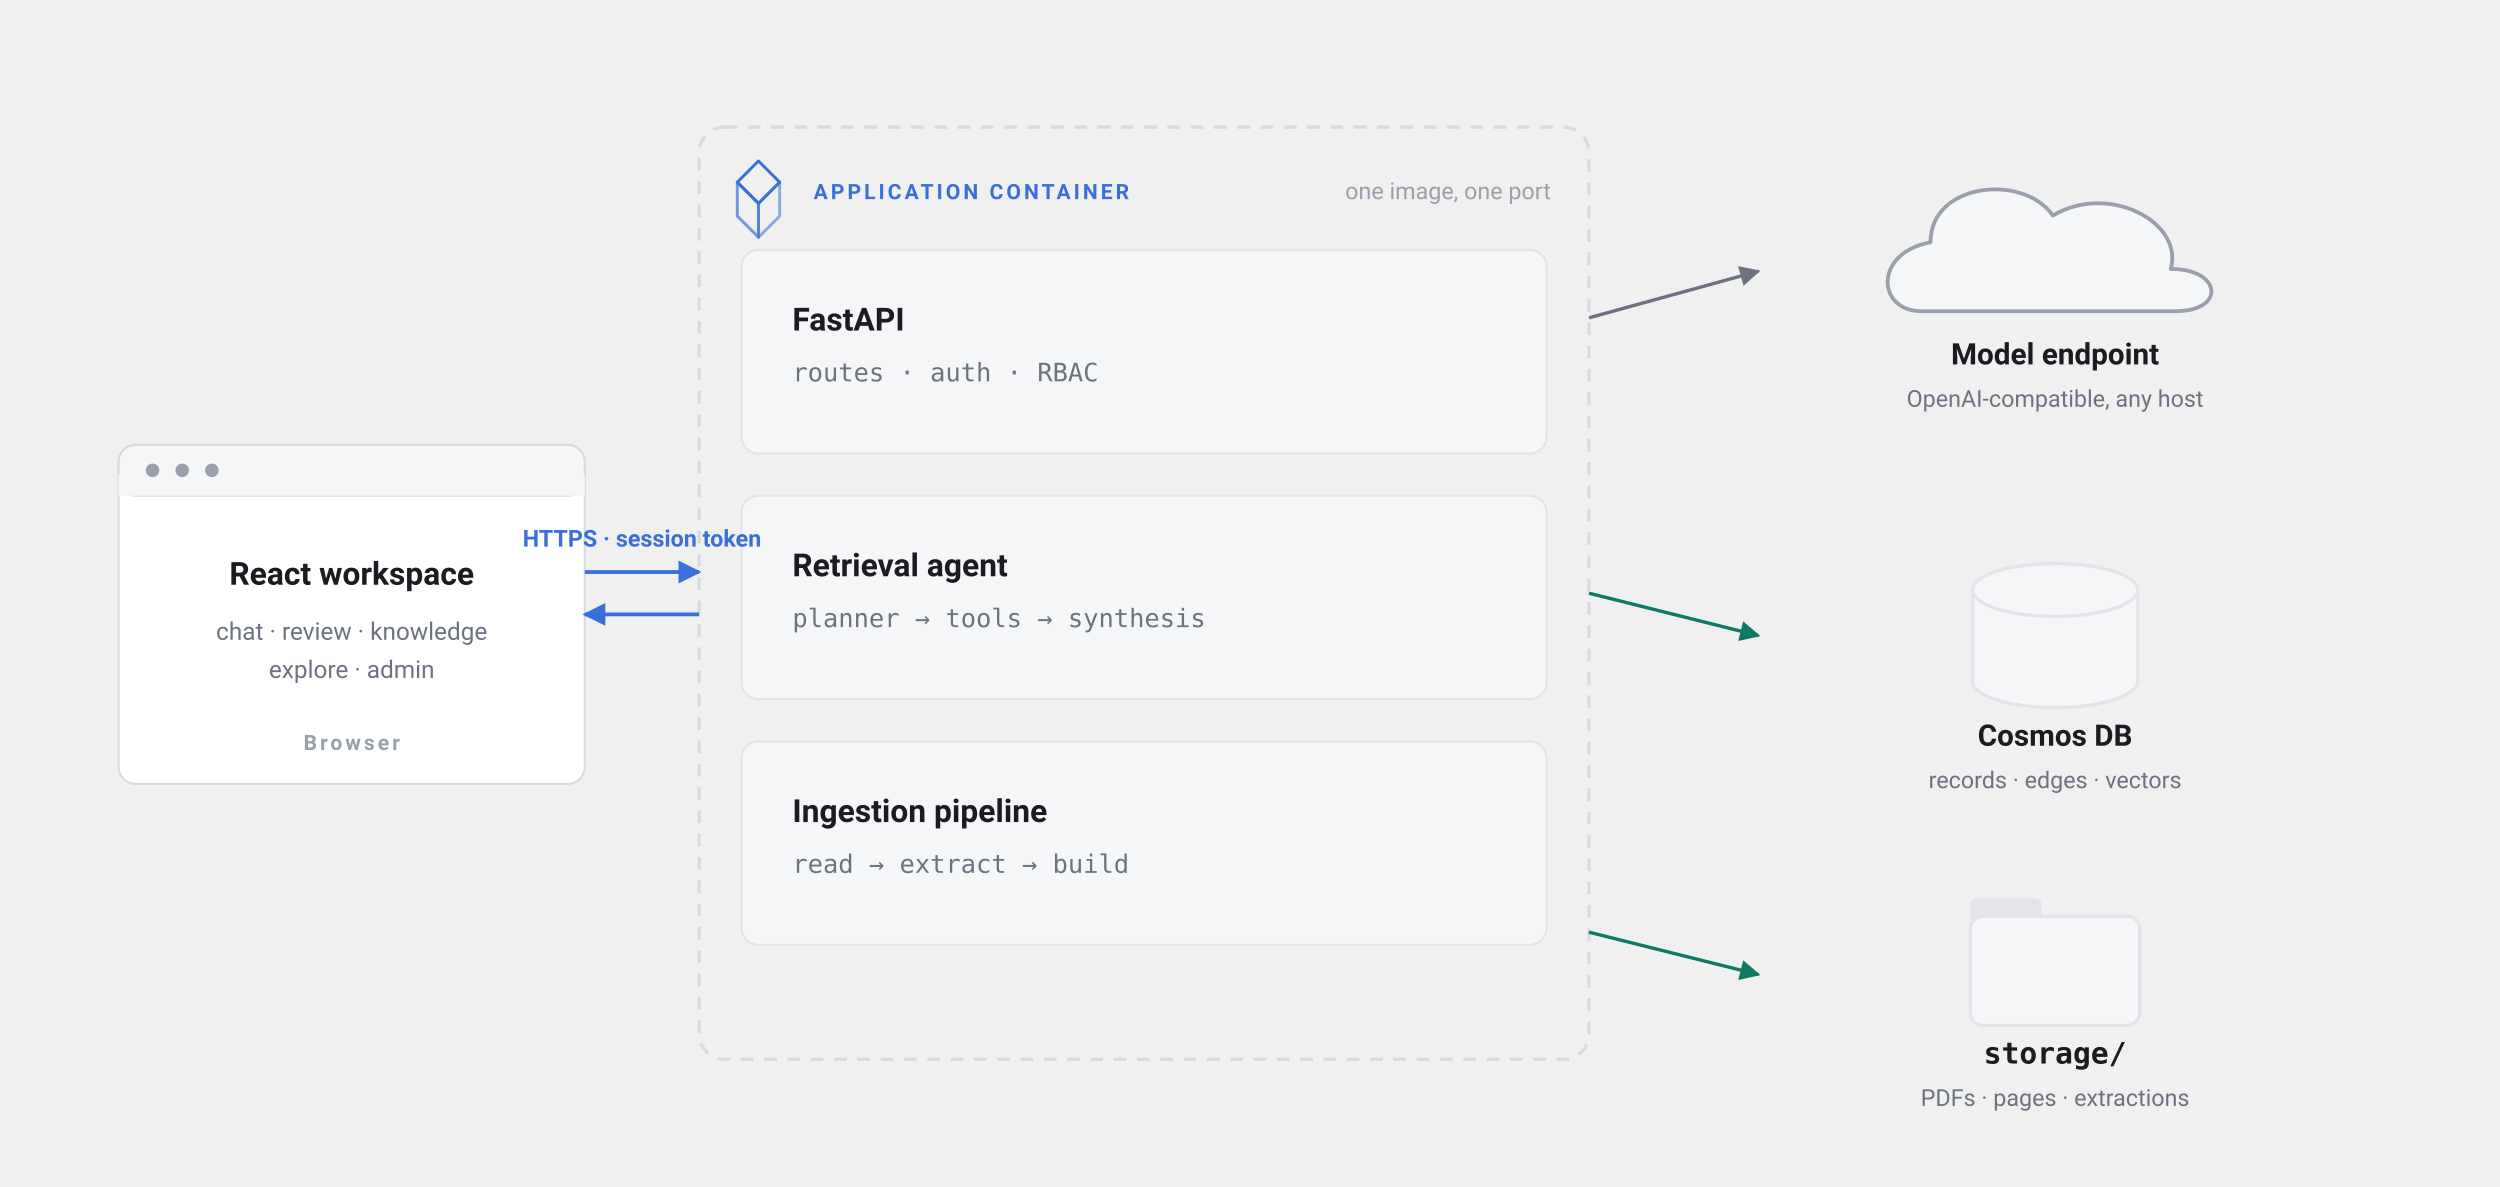
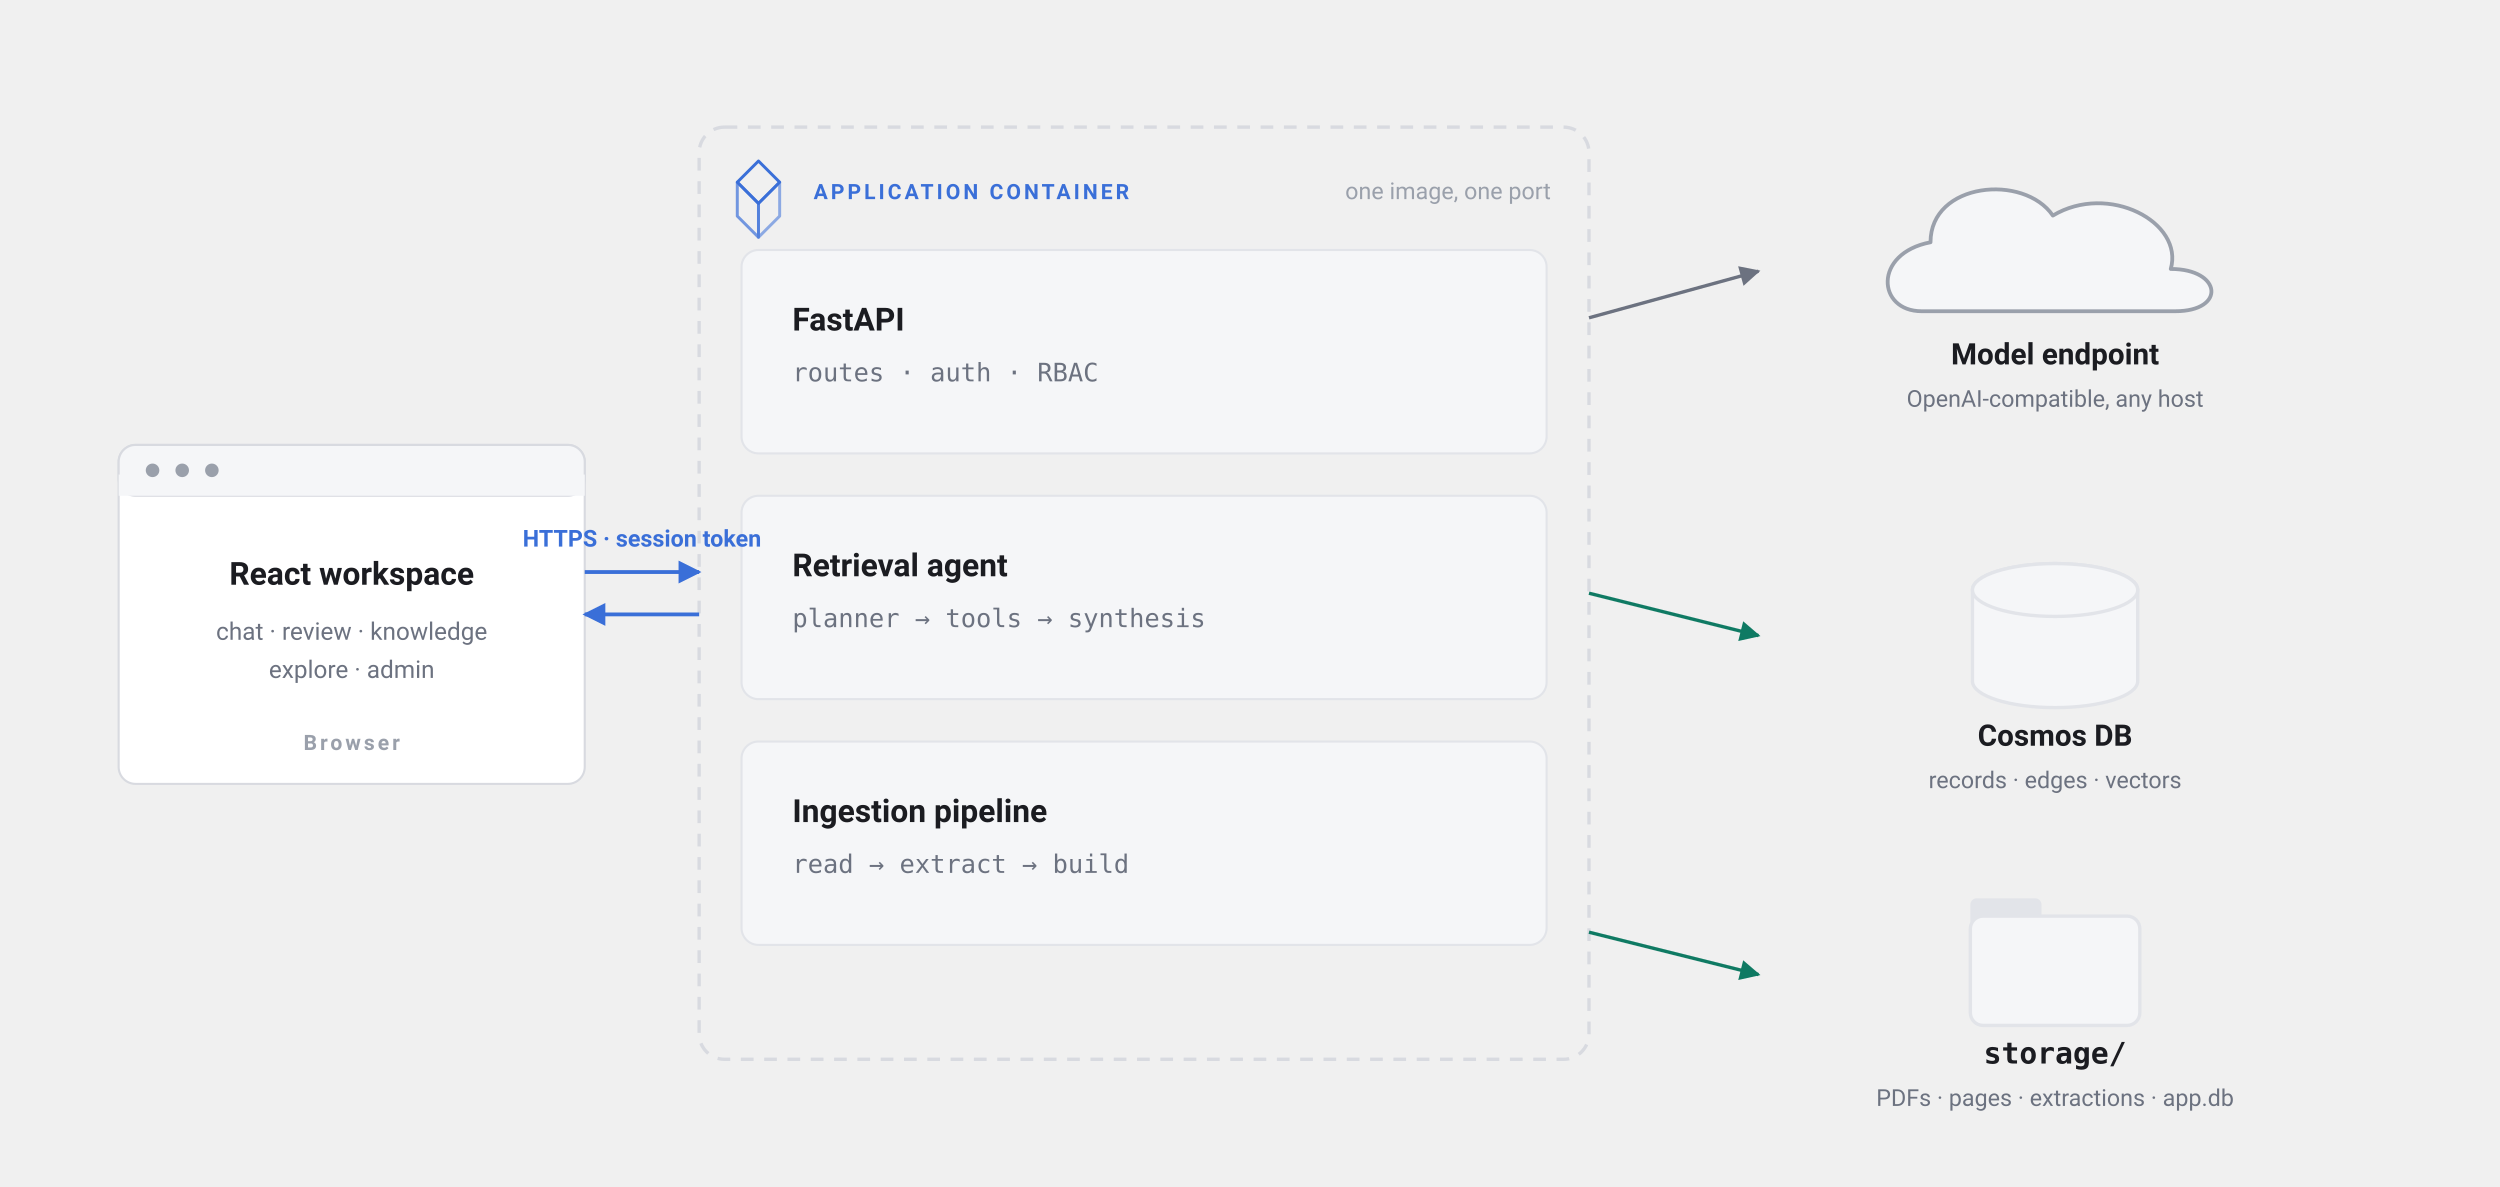
<svg xmlns="http://www.w3.org/2000/svg" viewBox="0 0 1180 560" width="1180" height="560" role="img" aria-labelledby="t d">
  <defs>
    <marker id="head" viewBox="0 0 10 10" refX="9" refY="5" markerWidth="6" markerHeight="6" orient="auto-start-reverse">
      <path d="M 0 0 L 10 5 L 0 10 z" fill="context-stroke" />
    </marker>
  </defs>
  <rect x="56" y="210" width="220" height="160" rx="8" fill="#ffffff" stroke="#d8dae0" stroke-width="1" />
  <rect x="56" y="210" width="220" height="24" rx="8" fill="#f5f6f8" stroke="#d8dae0" stroke-width="1" />
  <rect x="56" y="224" width="220" height="10" rx="0" fill="#f5f6f8" />
  <circle cx="72" cy="222" r="3.2" fill="#9aa0ab" />
  <circle cx="86" cy="222" r="3.2" fill="#9aa0ab" />
  <circle cx="100" cy="222" r="3.2" fill="#9aa0ab" />
  <text x="166.0" y="276" font-family="ui-sans-serif,-apple-system,BlinkMacSystemFont,'Segoe UI',Roboto,'Helvetica Neue',sans-serif" font-size="15" font-weight="700" fill="#1b1c21" text-anchor="middle">React workspace</text>
  <text x="166.0" y="302" font-family="ui-sans-serif,-apple-system,BlinkMacSystemFont,'Segoe UI',Roboto,'Helvetica Neue',sans-serif" font-size="11.5" font-weight="400" fill="#6c7280" text-anchor="middle">chat · review · knowledge</text>
  <text x="166.0" y="320" font-family="ui-sans-serif,-apple-system,BlinkMacSystemFont,'Segoe UI',Roboto,'Helvetica Neue',sans-serif" font-size="11.5" font-weight="400" fill="#6c7280" text-anchor="middle">explore · admin</text>
  <text x="166.0" y="354" font-family="ui-sans-serif,-apple-system,BlinkMacSystemFont,'Segoe UI',Roboto,'Helvetica Neue',sans-serif" font-size="10" font-weight="700" fill="#9aa0ab" text-anchor="middle" letter-spacing="1.4">Browser</text>
  <rect x="330" y="60" width="420" height="440" rx="12" fill="none" stroke="#d8dae0" stroke-width="1.6" stroke-dasharray="6 5" />
  <path d="M 348 86.0 L 358.0 76 L 368 86.0 L 358.0 96 Z" fill="none" stroke="#3a6fd8" stroke-width="1.4" stroke-linejoin="round" />
  <path d="M 348 86.0 L 358.0 96 L 358.0 112.0 L 348 102.0 Z" fill="none" stroke="#3a6fd8" stroke-width="1.4" stroke-linejoin="round" opacity="0.7" />
  <path d="M 368 86.0 L 358.0 96 L 358.0 112.0 L 368 102.0 Z" fill="none" stroke="#3a6fd8" stroke-width="1.4" stroke-linejoin="round" opacity="0.55" />
  <text x="384" y="94" font-family="ui-sans-serif,-apple-system,BlinkMacSystemFont,'Segoe UI',Roboto,'Helvetica Neue',sans-serif" font-size="10" font-weight="700" fill="#3a6fd8" letter-spacing="1.4">APPLICATION CONTAINER</text>
  <text x="732" y="94" font-family="ui-sans-serif,-apple-system,BlinkMacSystemFont,'Segoe UI',Roboto,'Helvetica Neue',sans-serif" font-size="11" font-weight="400" fill="#9aa0ab" text-anchor="end">one image, one port</text>
  <rect x="350" y="118" width="380" height="96" rx="8" fill="#f5f6f8" stroke="#e2e4e9" stroke-width="1" />
  <text x="374" y="156" font-family="ui-sans-serif,-apple-system,BlinkMacSystemFont,'Segoe UI',Roboto,'Helvetica Neue',sans-serif" font-size="15" font-weight="700" fill="#1b1c21">FastAPI</text>
  <text x="374" y="180" font-family="ui-monospace,'Cascadia Code','SF Mono',Menlo,Consolas,monospace" font-size="12" font-weight="400" fill="#6c7280">routes · auth · RBAC</text>
  <rect x="350" y="234" width="380" height="96" rx="8" fill="#f5f6f8" stroke="#e2e4e9" stroke-width="1" />
  <text x="374" y="272" font-family="ui-sans-serif,-apple-system,BlinkMacSystemFont,'Segoe UI',Roboto,'Helvetica Neue',sans-serif" font-size="15" font-weight="700" fill="#1b1c21">Retrieval agent</text>
  <text x="374" y="296" font-family="ui-monospace,'Cascadia Code','SF Mono',Menlo,Consolas,monospace" font-size="12" font-weight="400" fill="#6c7280">planner → tools → synthesis</text>
  <rect x="350" y="350" width="380" height="96" rx="8" fill="#f5f6f8" stroke="#e2e4e9" stroke-width="1" />
  <text x="374" y="388" font-family="ui-sans-serif,-apple-system,BlinkMacSystemFont,'Segoe UI',Roboto,'Helvetica Neue',sans-serif" font-size="15" font-weight="700" fill="#1b1c21">Ingestion pipeline</text>
  <text x="374" y="412" font-family="ui-monospace,'Cascadia Code','SF Mono',Menlo,Consolas,monospace" font-size="12" font-weight="400" fill="#6c7280">read → extract → build</text>
  <path d="M 907.0 146.9 C 886.0 146.9 883.9 119.6 911.2 114.35 C 911.2 86.0 955.3 81.8 968.95 101.75 C 995.2 86.0 1030.9 104.9 1024.6 126.95 C 1048.75 126.95 1050.85 146.9 1026.7 146.9 Z" fill="#f5f6f8" stroke="#9aa0ab" stroke-width="1.8" stroke-linejoin="round" />
  <text x="970.0" y="172" font-family="ui-sans-serif,-apple-system,BlinkMacSystemFont,'Segoe UI',Roboto,'Helvetica Neue',sans-serif" font-size="14" font-weight="700" fill="#1b1c21" text-anchor="middle">Model endpoint</text>
  <text x="970.0" y="192" font-family="ui-sans-serif,-apple-system,BlinkMacSystemFont,'Segoe UI',Roboto,'Helvetica Neue',sans-serif" font-size="11" font-weight="400" fill="#6c7280" text-anchor="middle">OpenAI-compatible, any host</text>
  <path d="M 931.0 278.48 L 931.0 321.52 A 39.0 12.48 0 0 0 1009.0 321.52 L 1009.0 278.48 A 39.0 12.48 0 0 0 931.0 278.48 Z" fill="#f5f6f8" stroke="#e2e4e9" stroke-width="1.6" />
  <ellipse cx="970.0" cy="278.48" rx="39.0" ry="12.48" fill="#f5f6f8" stroke="#e2e4e9" stroke-width="1.6" />
  <text x="970.0" y="352" font-family="ui-sans-serif,-apple-system,BlinkMacSystemFont,'Segoe UI',Roboto,'Helvetica Neue',sans-serif" font-size="14" font-weight="700" fill="#1b1c21" text-anchor="middle">Cosmos DB</text>
  <text x="970.0" y="372" font-family="ui-sans-serif,-apple-system,BlinkMacSystemFont,'Segoe UI',Roboto,'Helvetica Neue',sans-serif" font-size="11" font-weight="400" fill="#6c7280" text-anchor="middle">records · edges · vectors</text>
  <rect x="930.0" y="424" width="33.6" height="13.2" rx="3" fill="#e2e4e9" />
  <rect x="930.0" y="432.4" width="80" height="51.6" rx="6" fill="#f5f6f8" stroke="#e2e4e9" stroke-width="1.6" />
  <text x="970.0" y="502" font-family="ui-monospace,'Cascadia Code','SF Mono',Menlo,Consolas,monospace" font-size="14" font-weight="700" fill="#1b1c21" text-anchor="middle">storage/</text>
-   <text x="970.0" y="522" font-family="ui-sans-serif,-apple-system,BlinkMacSystemFont,'Segoe UI',Roboto,'Helvetica Neue',sans-serif" font-size="11" font-weight="400" fill="#6c7280" text-anchor="middle">PDFs · pages · extractions</text>
+   <text x="970.0" y="522" font-family="ui-sans-serif,-apple-system,BlinkMacSystemFont,'Segoe UI',Roboto,'Helvetica Neue',sans-serif" font-size="11" font-weight="400" fill="#6c7280" text-anchor="middle">PDFs · pages · extractions · app.db</text>
  <line x1="276" y1="270.0" x2="330" y2="270.0" stroke="#3a6fd8" stroke-width="1.8" marker-end="url(#head)" />
  <line x1="330" y1="290.0" x2="276" y2="290.0" stroke="#3a6fd8" stroke-width="1.8" marker-end="url(#head)" />
  <text x="303.0" y="258.0" font-family="ui-sans-serif,-apple-system,BlinkMacSystemFont,'Segoe UI',Roboto,'Helvetica Neue',sans-serif" font-size="11" font-weight="600" fill="#3a6fd8" text-anchor="middle">HTTPS · session token</text>
  <line x1="750" y1="150" x2="830" y2="128" stroke="#6c7280" stroke-width="1.6" marker-end="url(#head)" />
  <line x1="750" y1="280.0" x2="830" y2="300" stroke="#0f7a63" stroke-width="1.6" marker-end="url(#head)" />
  <line x1="750" y1="440" x2="830" y2="460" stroke="#0f7a63" stroke-width="1.6" marker-end="url(#head)" />
</svg>
